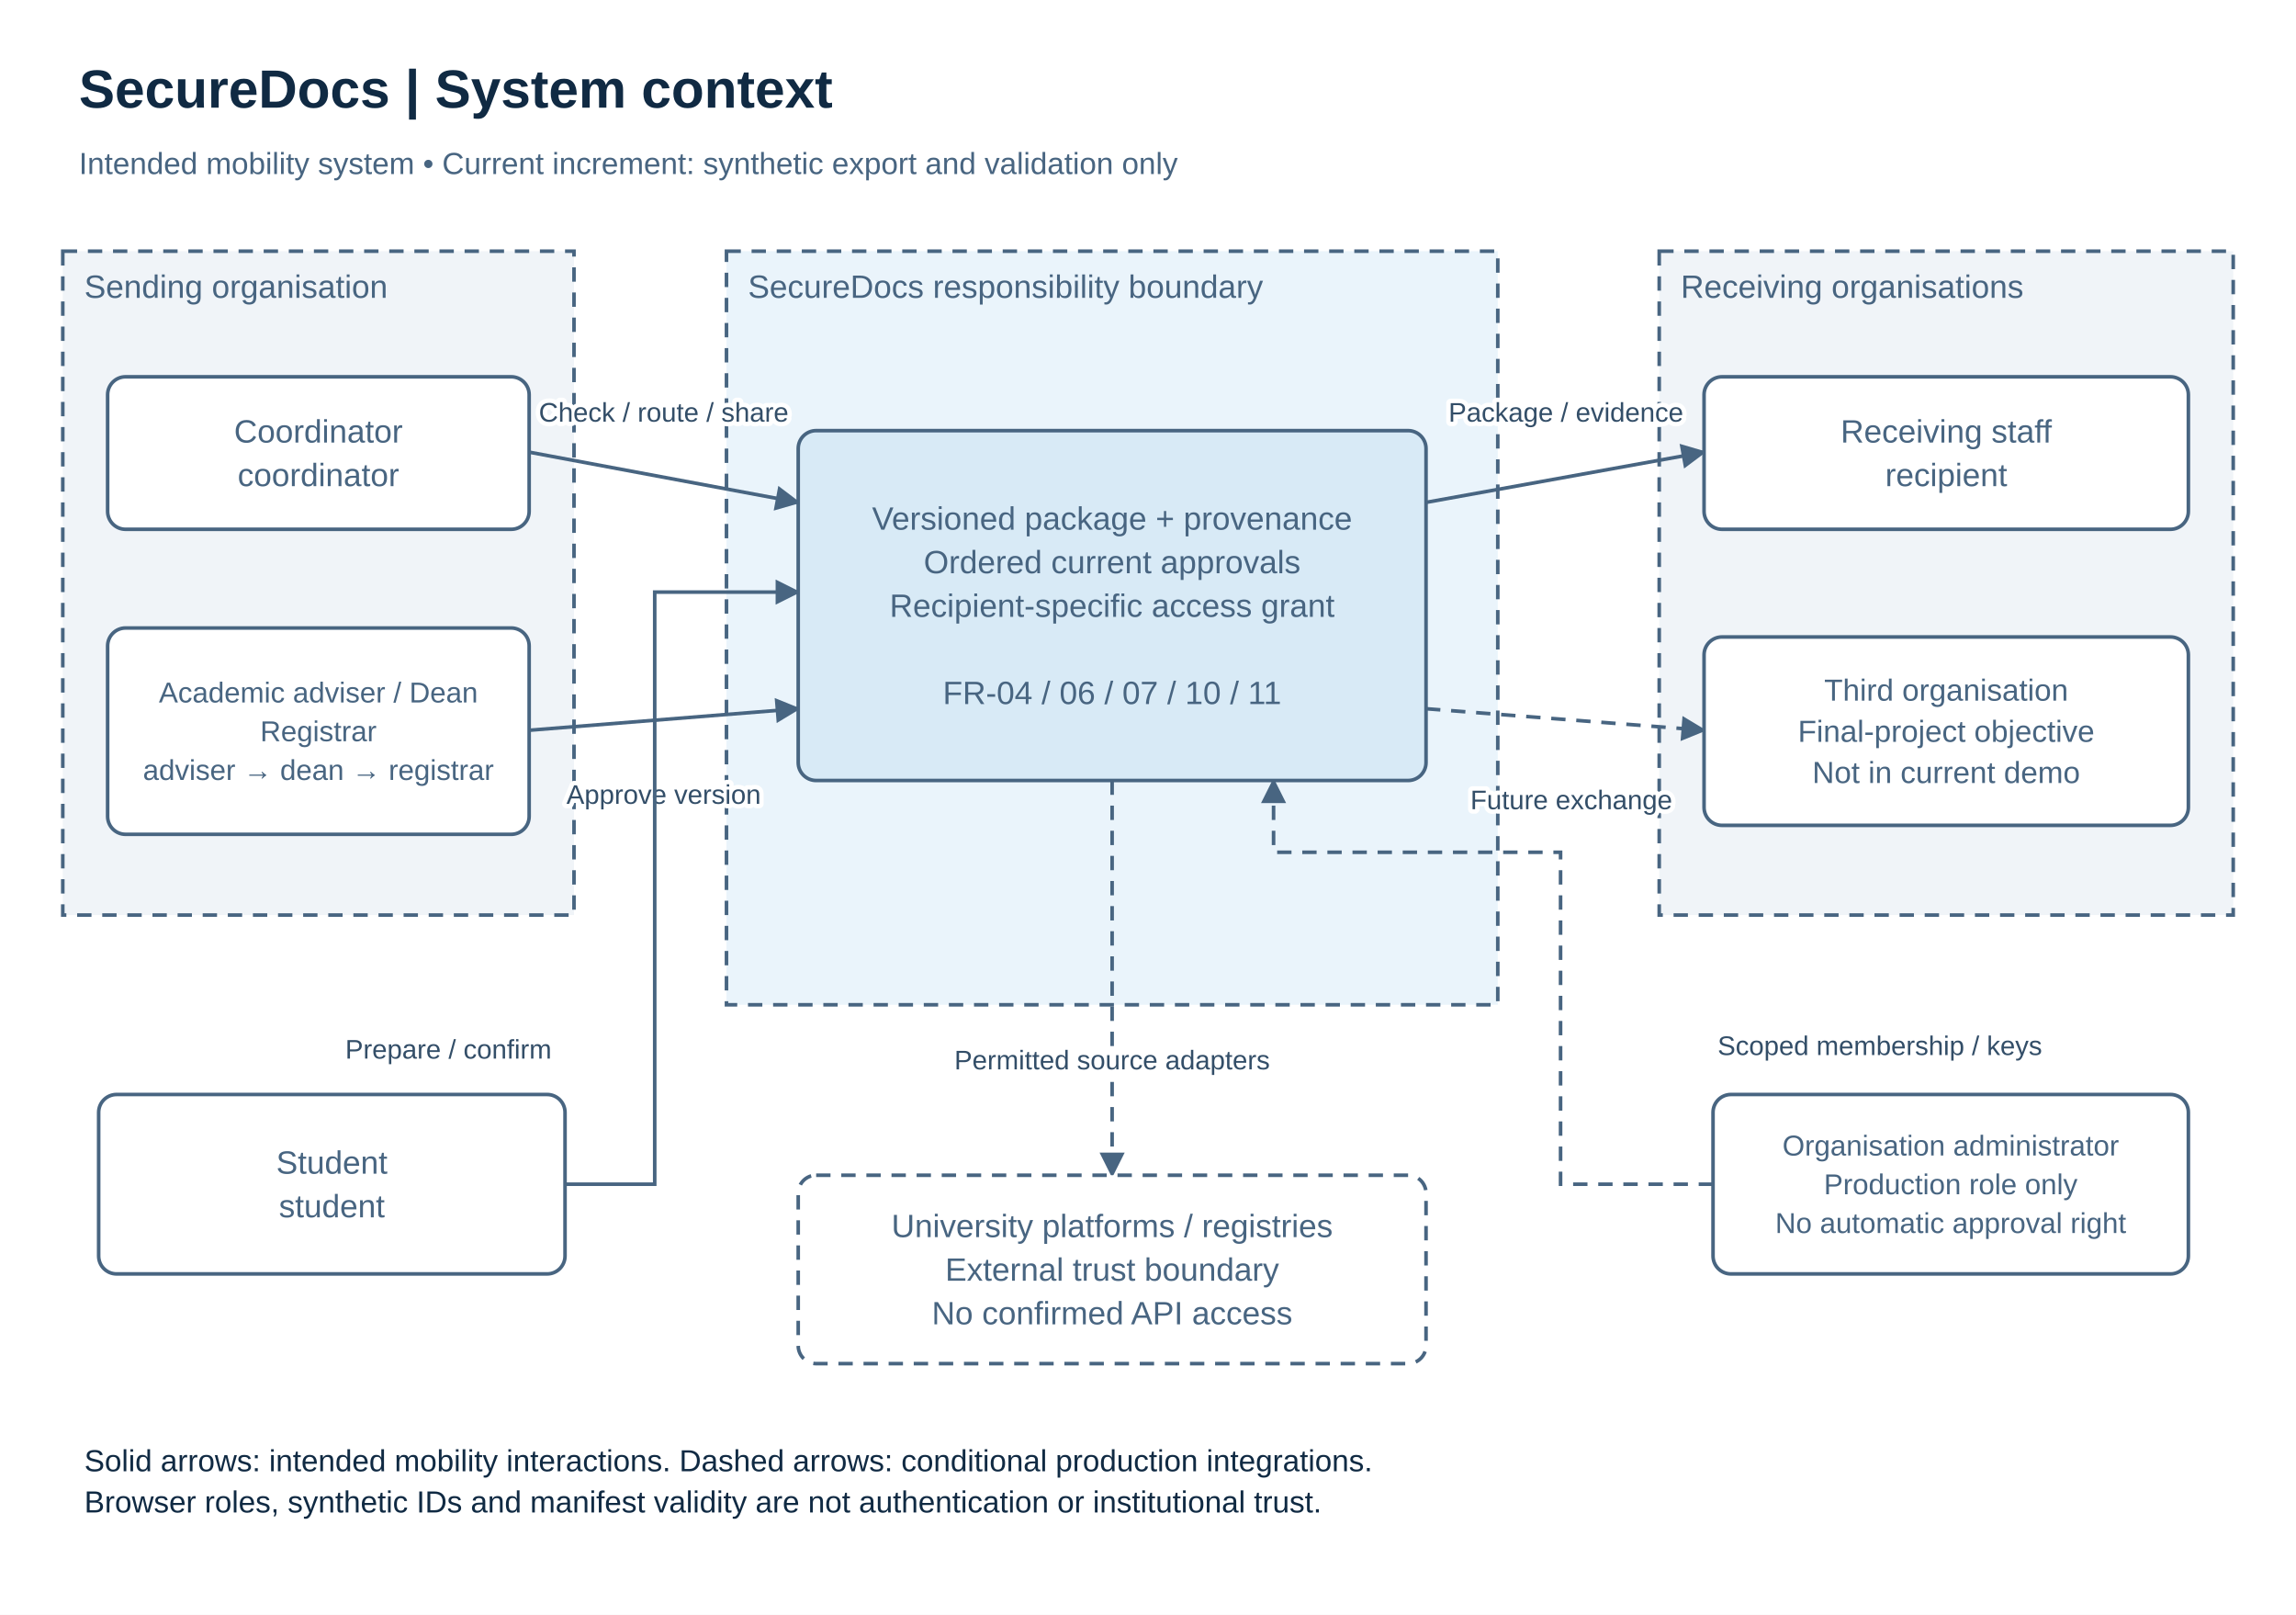
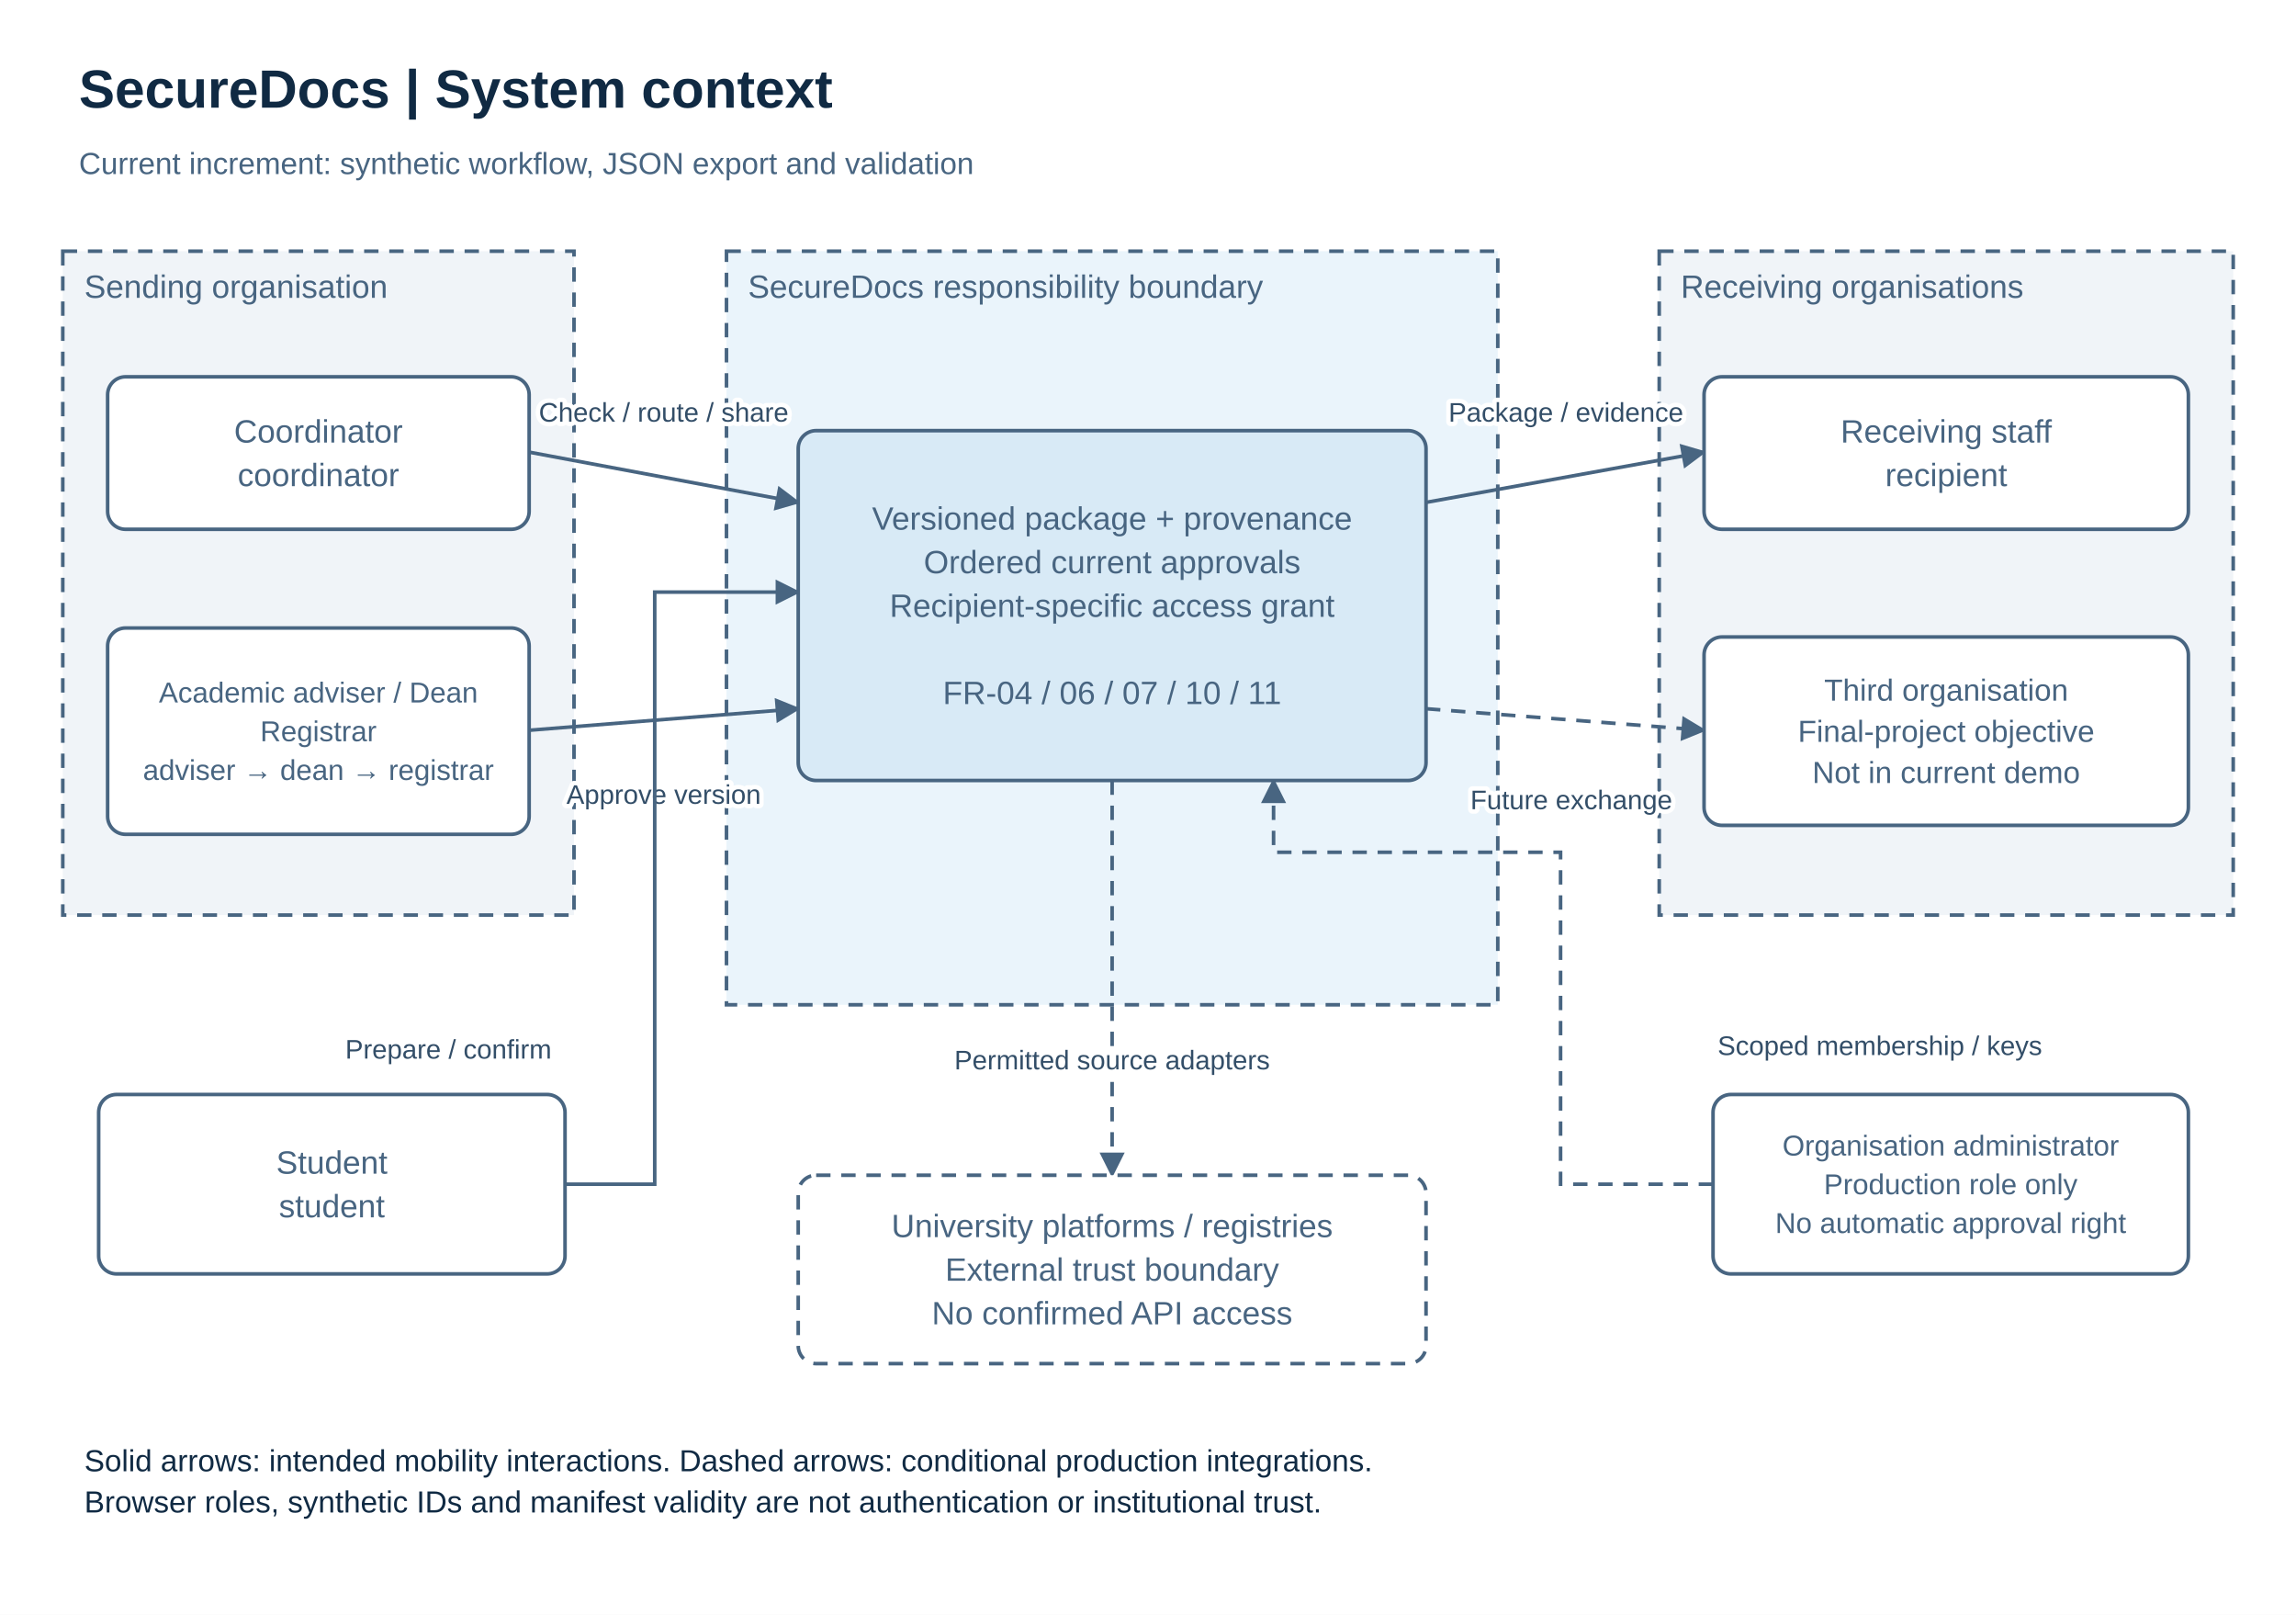
<svg xmlns="http://www.w3.org/2000/svg" width="1280" height="900" viewBox="0 0 1280 900" role="img" aria-labelledby="svg-title svg-desc">
  <defs>
    <marker id="arrow" viewBox="0 0 10 10" refX="9" refY="5" markerWidth="7" markerHeight="7" orient="auto-start-reverse">
      <path d="M 0 0 L 10 5 L 0 10 z" fill="#486581" />
    </marker>
  </defs>
  <rect width="1280" height="900" fill="#fff" />
  <rect x="35" y="140" width="285" height="370" rx="0" fill="#f0f4f8" stroke="#486581" stroke-width="2" stroke-dasharray="8 6" />
  <text x="47" y="166.0" text-anchor="start" font-family="Arial, sans-serif" font-size="18" font-weight="400" fill="#486581">Sending organisation</text>
  <rect x="405" y="140" width="430" height="420" rx="0" fill="#eaf4fb" stroke="#486581" stroke-width="2" stroke-dasharray="8 6" />
  <text x="417" y="166.0" text-anchor="start" font-family="Arial, sans-serif" font-size="18" font-weight="400" fill="#486581">SecureDocs responsibility boundary</text>
  <rect x="925" y="140" width="320" height="370" rx="0" fill="#f0f4f8" stroke="#486581" stroke-width="2" stroke-dasharray="8 6" />
  <text x="937" y="166.0" text-anchor="start" font-family="Arial, sans-serif" font-size="18" font-weight="400" fill="#486581">Receiving organisations</text>
  <path d="M 295 252 L 445 280" fill="none" stroke="#486581" stroke-width="2" marker-end="url(#arrow)" />
  <text x="370" y="235" font-family="Arial, sans-serif" font-size="15" fill="#334e68" text-anchor="middle" paint-order="stroke" stroke="#fff" stroke-width="5" stroke-linejoin="round">Check / route / share</text>
  <path d="M 295 407 L 445 395" fill="none" stroke="#486581" stroke-width="2" marker-end="url(#arrow)" />
  <text x="370" y="448" font-family="Arial, sans-serif" font-size="15" fill="#334e68" text-anchor="middle" paint-order="stroke" stroke="#fff" stroke-width="5" stroke-linejoin="round">Approve version</text>
  <path d="M 795 280 L 950 252" fill="none" stroke="#486581" stroke-width="2" marker-end="url(#arrow)" />
  <text x="873" y="235" font-family="Arial, sans-serif" font-size="15" fill="#334e68" text-anchor="middle" paint-order="stroke" stroke="#fff" stroke-width="5" stroke-linejoin="round">Package / evidence</text>
  <path d="M 795 395 L 950 407" fill="none" stroke="#486581" stroke-width="2" stroke-dasharray="8 6" marker-end="url(#arrow)" />
  <text x="876" y="451" font-family="Arial, sans-serif" font-size="15" fill="#334e68" text-anchor="middle" paint-order="stroke" stroke="#fff" stroke-width="5" stroke-linejoin="round">Future exchange</text>
  <path d="M 315 660 L 365 660 L 365 330 L 445 330" fill="none" stroke="#486581" stroke-width="2" marker-end="url(#arrow)" />
  <text x="250" y="590" font-family="Arial, sans-serif" font-size="15" fill="#334e68" text-anchor="middle" paint-order="stroke" stroke="#fff" stroke-width="5" stroke-linejoin="round">Prepare / confirm</text>
  <path d="M 620 435 L 620 655" fill="none" stroke="#486581" stroke-width="2" stroke-dasharray="8 6" marker-end="url(#arrow)" />
  <text x="620" y="596" font-family="Arial, sans-serif" font-size="15" fill="#334e68" text-anchor="middle" paint-order="stroke" stroke="#fff" stroke-width="5" stroke-linejoin="round">Permitted source adapters</text>
  <path d="M 955 660 L 870 660 L 870 475 L 710 475 L 710 435" fill="none" stroke="#486581" stroke-width="2" stroke-dasharray="8 6" marker-end="url(#arrow)" />
  <text x="1048" y="588" font-family="Arial, sans-serif" font-size="15" fill="#334e68" text-anchor="middle" paint-order="stroke" stroke="#fff" stroke-width="5" stroke-linejoin="round">Scoped membership / keys</text>
  <text x="44" y="60.0" text-anchor="start" font-family="Arial, sans-serif" font-size="30" font-weight="700" fill="#102a43">SecureDocs | System context</text>
-   <text x="44" y="97.0" text-anchor="start" font-family="Arial, sans-serif" font-size="17" font-weight="400" fill="#486581">Intended mobility system • Current increment: synthetic export and validation only</text>
+   <text x="44" y="97.0" text-anchor="start" font-family="Arial, sans-serif" font-size="17" font-weight="400" fill="#486581">Current increment: synthetic workflow, JSON export and validation</text>
  <rect x="60" y="210" width="235" height="85" rx="10" fill="#ffffff" stroke="#486581" stroke-width="2" />
  <text x="177.5" y="246.65" text-anchor="middle" font-family="Arial, sans-serif" font-size="18" font-weight="400" fill="#486581">Coordinator</text>
  <text x="177.5" y="270.95" text-anchor="middle" font-family="Arial, sans-serif" font-size="18" font-weight="400" fill="#486581">coordinator</text>
  <rect x="60" y="350" width="235" height="115" rx="10" fill="#ffffff" stroke="#486581" stroke-width="2" />
  <text x="177.5" y="391.5" text-anchor="middle" font-family="Arial, sans-serif" font-size="16" font-weight="400" fill="#486581">Academic adviser / Dean</text>
  <text x="177.5" y="413.1" text-anchor="middle" font-family="Arial, sans-serif" font-size="16" font-weight="400" fill="#486581">Registrar</text>
  <text x="177.5" y="434.7" text-anchor="middle" font-family="Arial, sans-serif" font-size="16" font-weight="400" fill="#486581">adviser → dean → registrar</text>
  <rect x="445" y="240" width="350" height="195" rx="10" fill="#d8eaf6" stroke="#486581" stroke-width="2" />
  <text x="620.0" y="295.2" text-anchor="middle" font-family="Arial, sans-serif" font-size="18" font-weight="400" fill="#486581">Versioned package + provenance</text>
  <text x="620.0" y="319.5" text-anchor="middle" font-family="Arial, sans-serif" font-size="18" font-weight="400" fill="#486581">Ordered current approvals</text>
  <text x="620.0" y="343.8" text-anchor="middle" font-family="Arial, sans-serif" font-size="18" font-weight="400" fill="#486581">Recipient-specific access grant</text>
  <text x="620.0" y="368.1" text-anchor="middle" font-family="Arial, sans-serif" font-size="18" font-weight="400" fill="#486581" />
  <text x="620.0" y="392.4" text-anchor="middle" font-family="Arial, sans-serif" font-size="18" font-weight="400" fill="#486581">FR-04 / 06 / 07 / 10 / 11</text>
  <rect x="950" y="210" width="270" height="85" rx="10" fill="#ffffff" stroke="#486581" stroke-width="2" />
  <text x="1085.0" y="246.65" text-anchor="middle" font-family="Arial, sans-serif" font-size="18" font-weight="400" fill="#486581">Receiving staff</text>
  <text x="1085.0" y="270.95" text-anchor="middle" font-family="Arial, sans-serif" font-size="18" font-weight="400" fill="#486581">recipient</text>
  <rect x="950" y="355" width="270" height="105" rx="10" fill="#ffffff" stroke="#486581" stroke-width="2" />
  <text x="1085.0" y="390.5" text-anchor="middle" font-family="Arial, sans-serif" font-size="17" font-weight="400" fill="#486581">Third organisation</text>
  <text x="1085.0" y="413.45" text-anchor="middle" font-family="Arial, sans-serif" font-size="17" font-weight="400" fill="#486581">Final-project objective</text>
  <text x="1085.0" y="436.4" text-anchor="middle" font-family="Arial, sans-serif" font-size="17" font-weight="400" fill="#486581">Not in current demo</text>
  <rect x="55" y="610" width="260" height="100" rx="10" fill="#ffffff" stroke="#486581" stroke-width="2" />
  <text x="185.0" y="654.15" text-anchor="middle" font-family="Arial, sans-serif" font-size="18" font-weight="400" fill="#486581">Student</text>
  <text x="185.0" y="678.45" text-anchor="middle" font-family="Arial, sans-serif" font-size="18" font-weight="400" fill="#486581">student</text>
  <rect x="445" y="655" width="350" height="105" rx="10" fill="#ffffff" stroke="#486581" stroke-width="2" stroke-dasharray="8 6" />
  <text x="620.0" y="689.5" text-anchor="middle" font-family="Arial, sans-serif" font-size="18" font-weight="400" fill="#486581">University platforms / registries</text>
  <text x="620.0" y="713.8" text-anchor="middle" font-family="Arial, sans-serif" font-size="18" font-weight="400" fill="#486581">External trust boundary</text>
  <text x="620.0" y="738.1" text-anchor="middle" font-family="Arial, sans-serif" font-size="18" font-weight="400" fill="#486581">No confirmed API access</text>
  <rect x="955" y="610" width="265" height="100" rx="10" fill="#ffffff" stroke="#486581" stroke-width="2" />
  <text x="1087.5" y="644.0" text-anchor="middle" font-family="Arial, sans-serif" font-size="16" font-weight="400" fill="#486581">Organisation administrator</text>
  <text x="1087.5" y="665.6" text-anchor="middle" font-family="Arial, sans-serif" font-size="16" font-weight="400" fill="#486581">Production role only</text>
  <text x="1087.5" y="687.2" text-anchor="middle" font-family="Arial, sans-serif" font-size="16" font-weight="400" fill="#486581">No automatic approval right</text>
  <text x="47" y="820.0" text-anchor="start" font-family="Arial, sans-serif" font-size="17" font-weight="400" fill="#102a43">Solid arrows: intended mobility interactions. Dashed arrows: conditional production integrations.</text>
  <text x="47" y="842.95" text-anchor="start" font-family="Arial, sans-serif" font-size="17" font-weight="400" fill="#102a43">Browser roles, synthetic IDs and manifest validity are not authentication or institutional trust.</text>
</svg>
